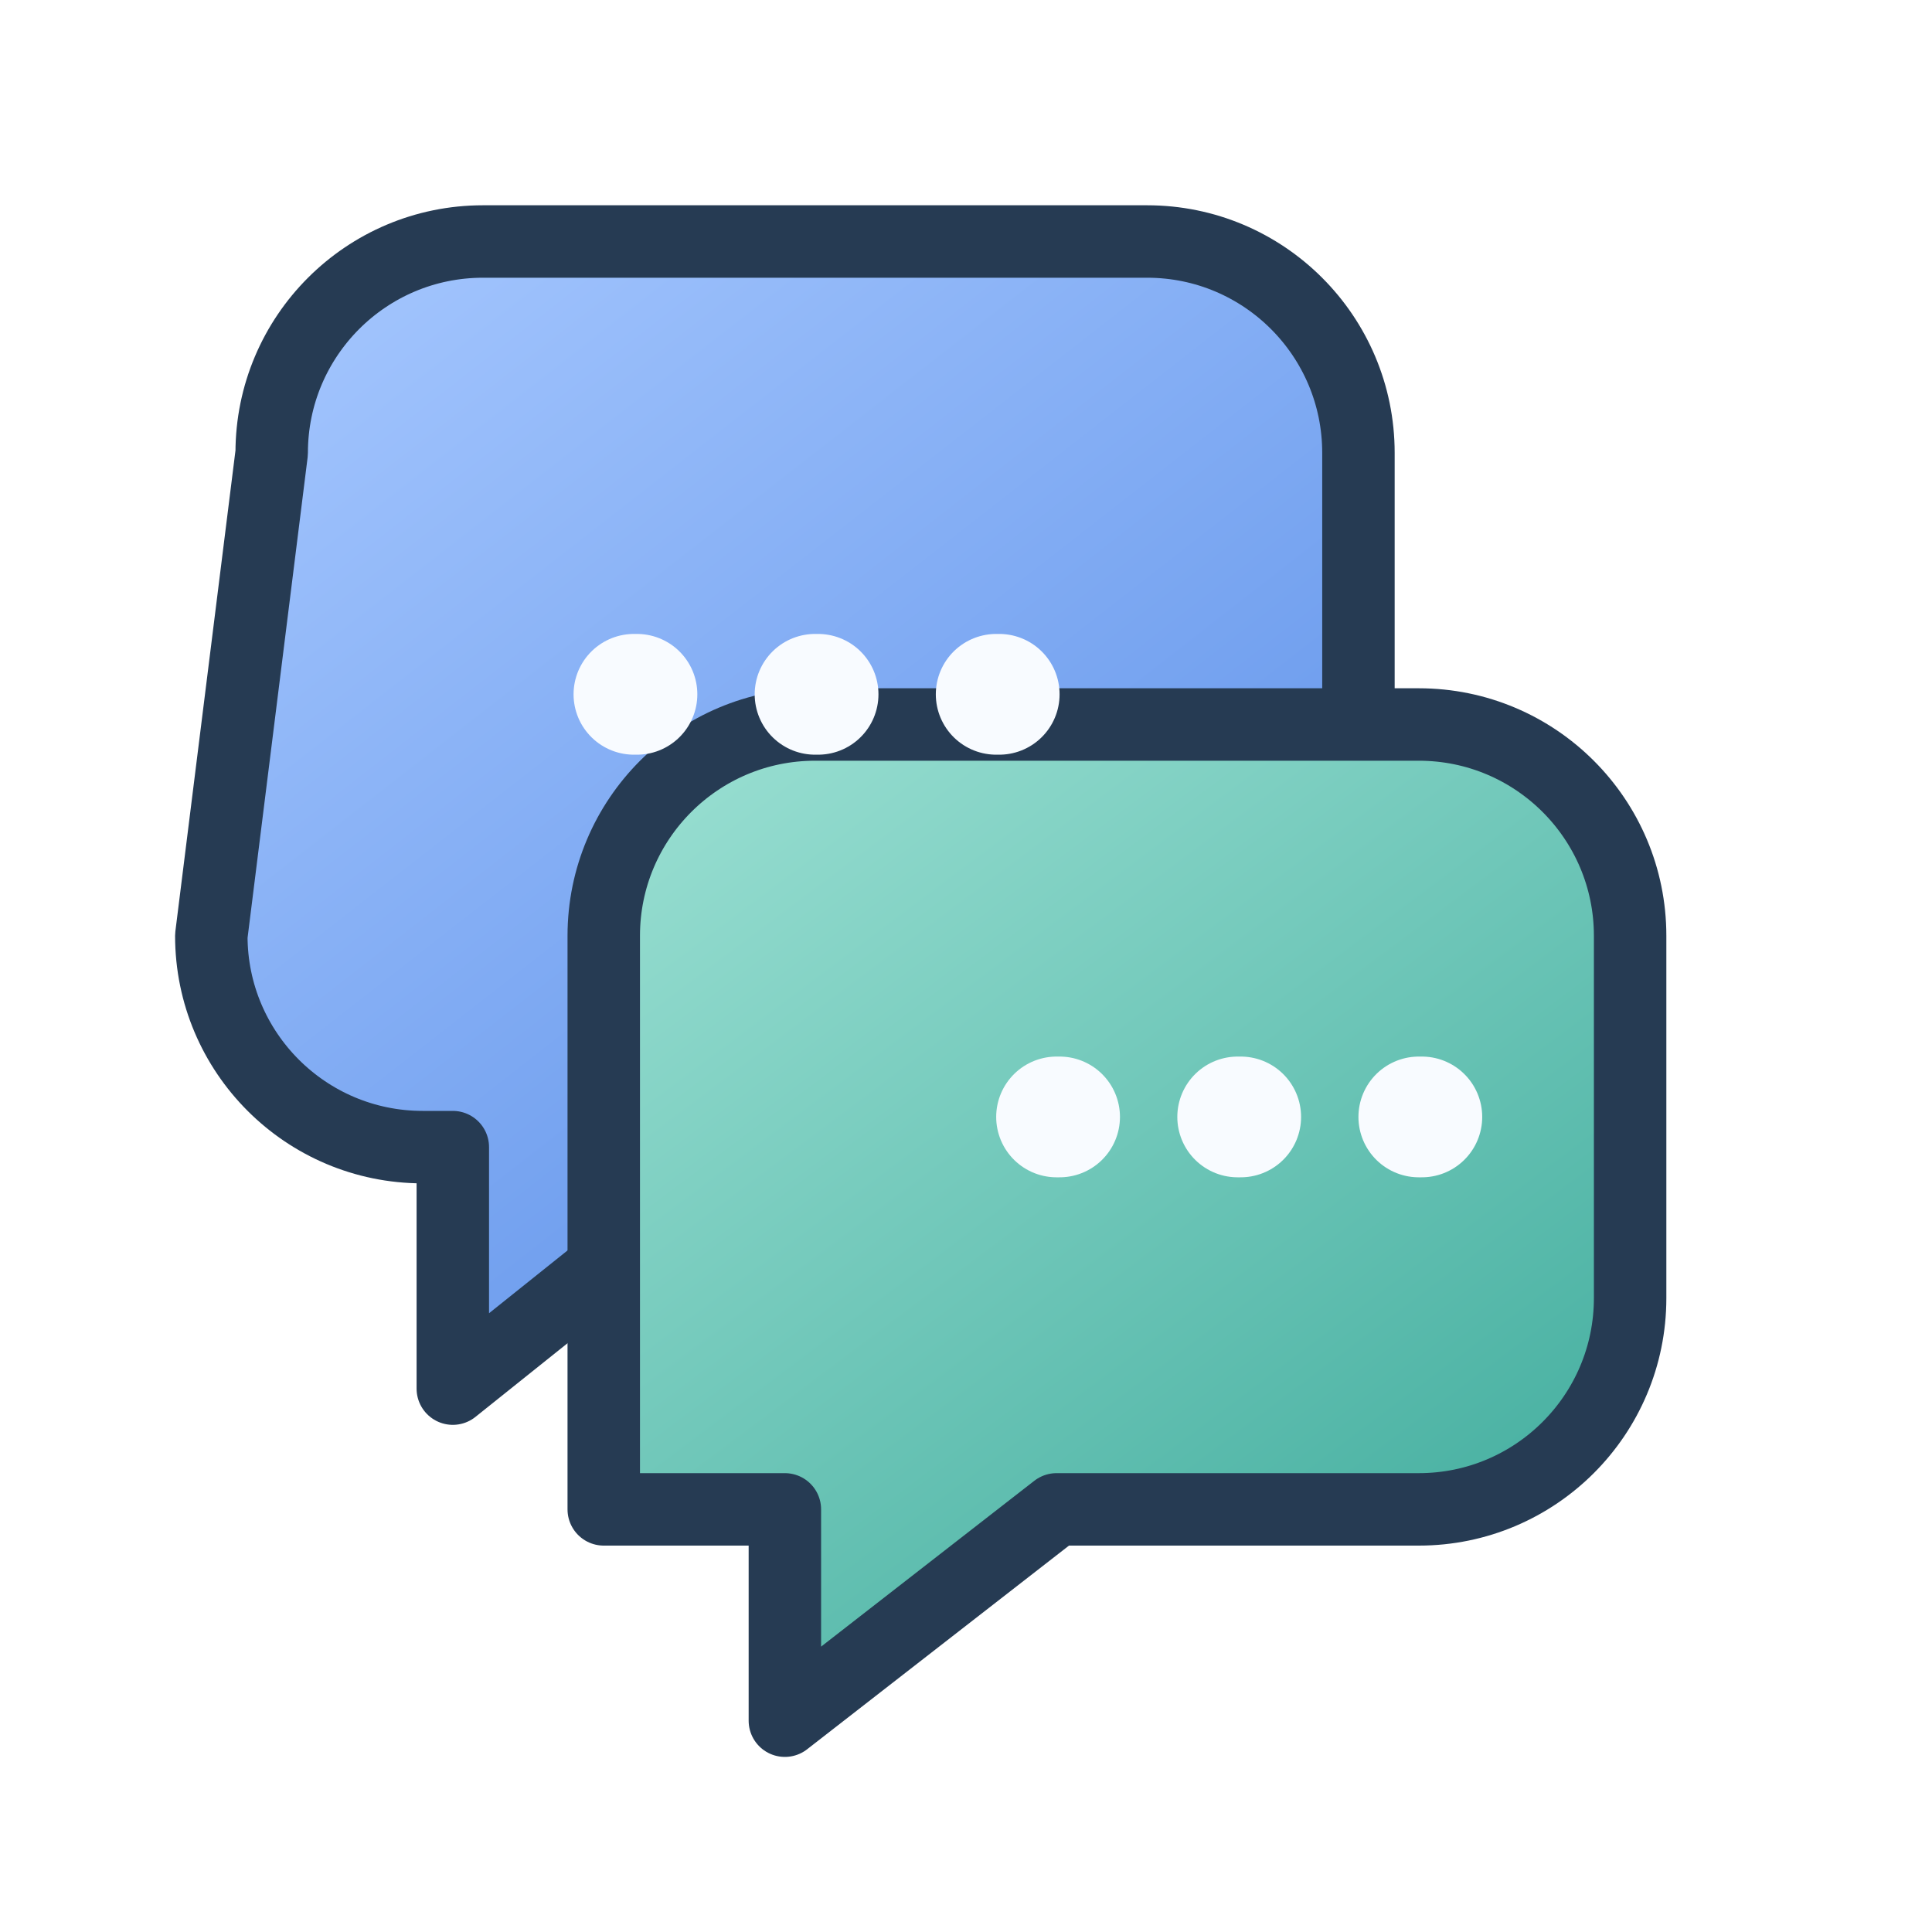
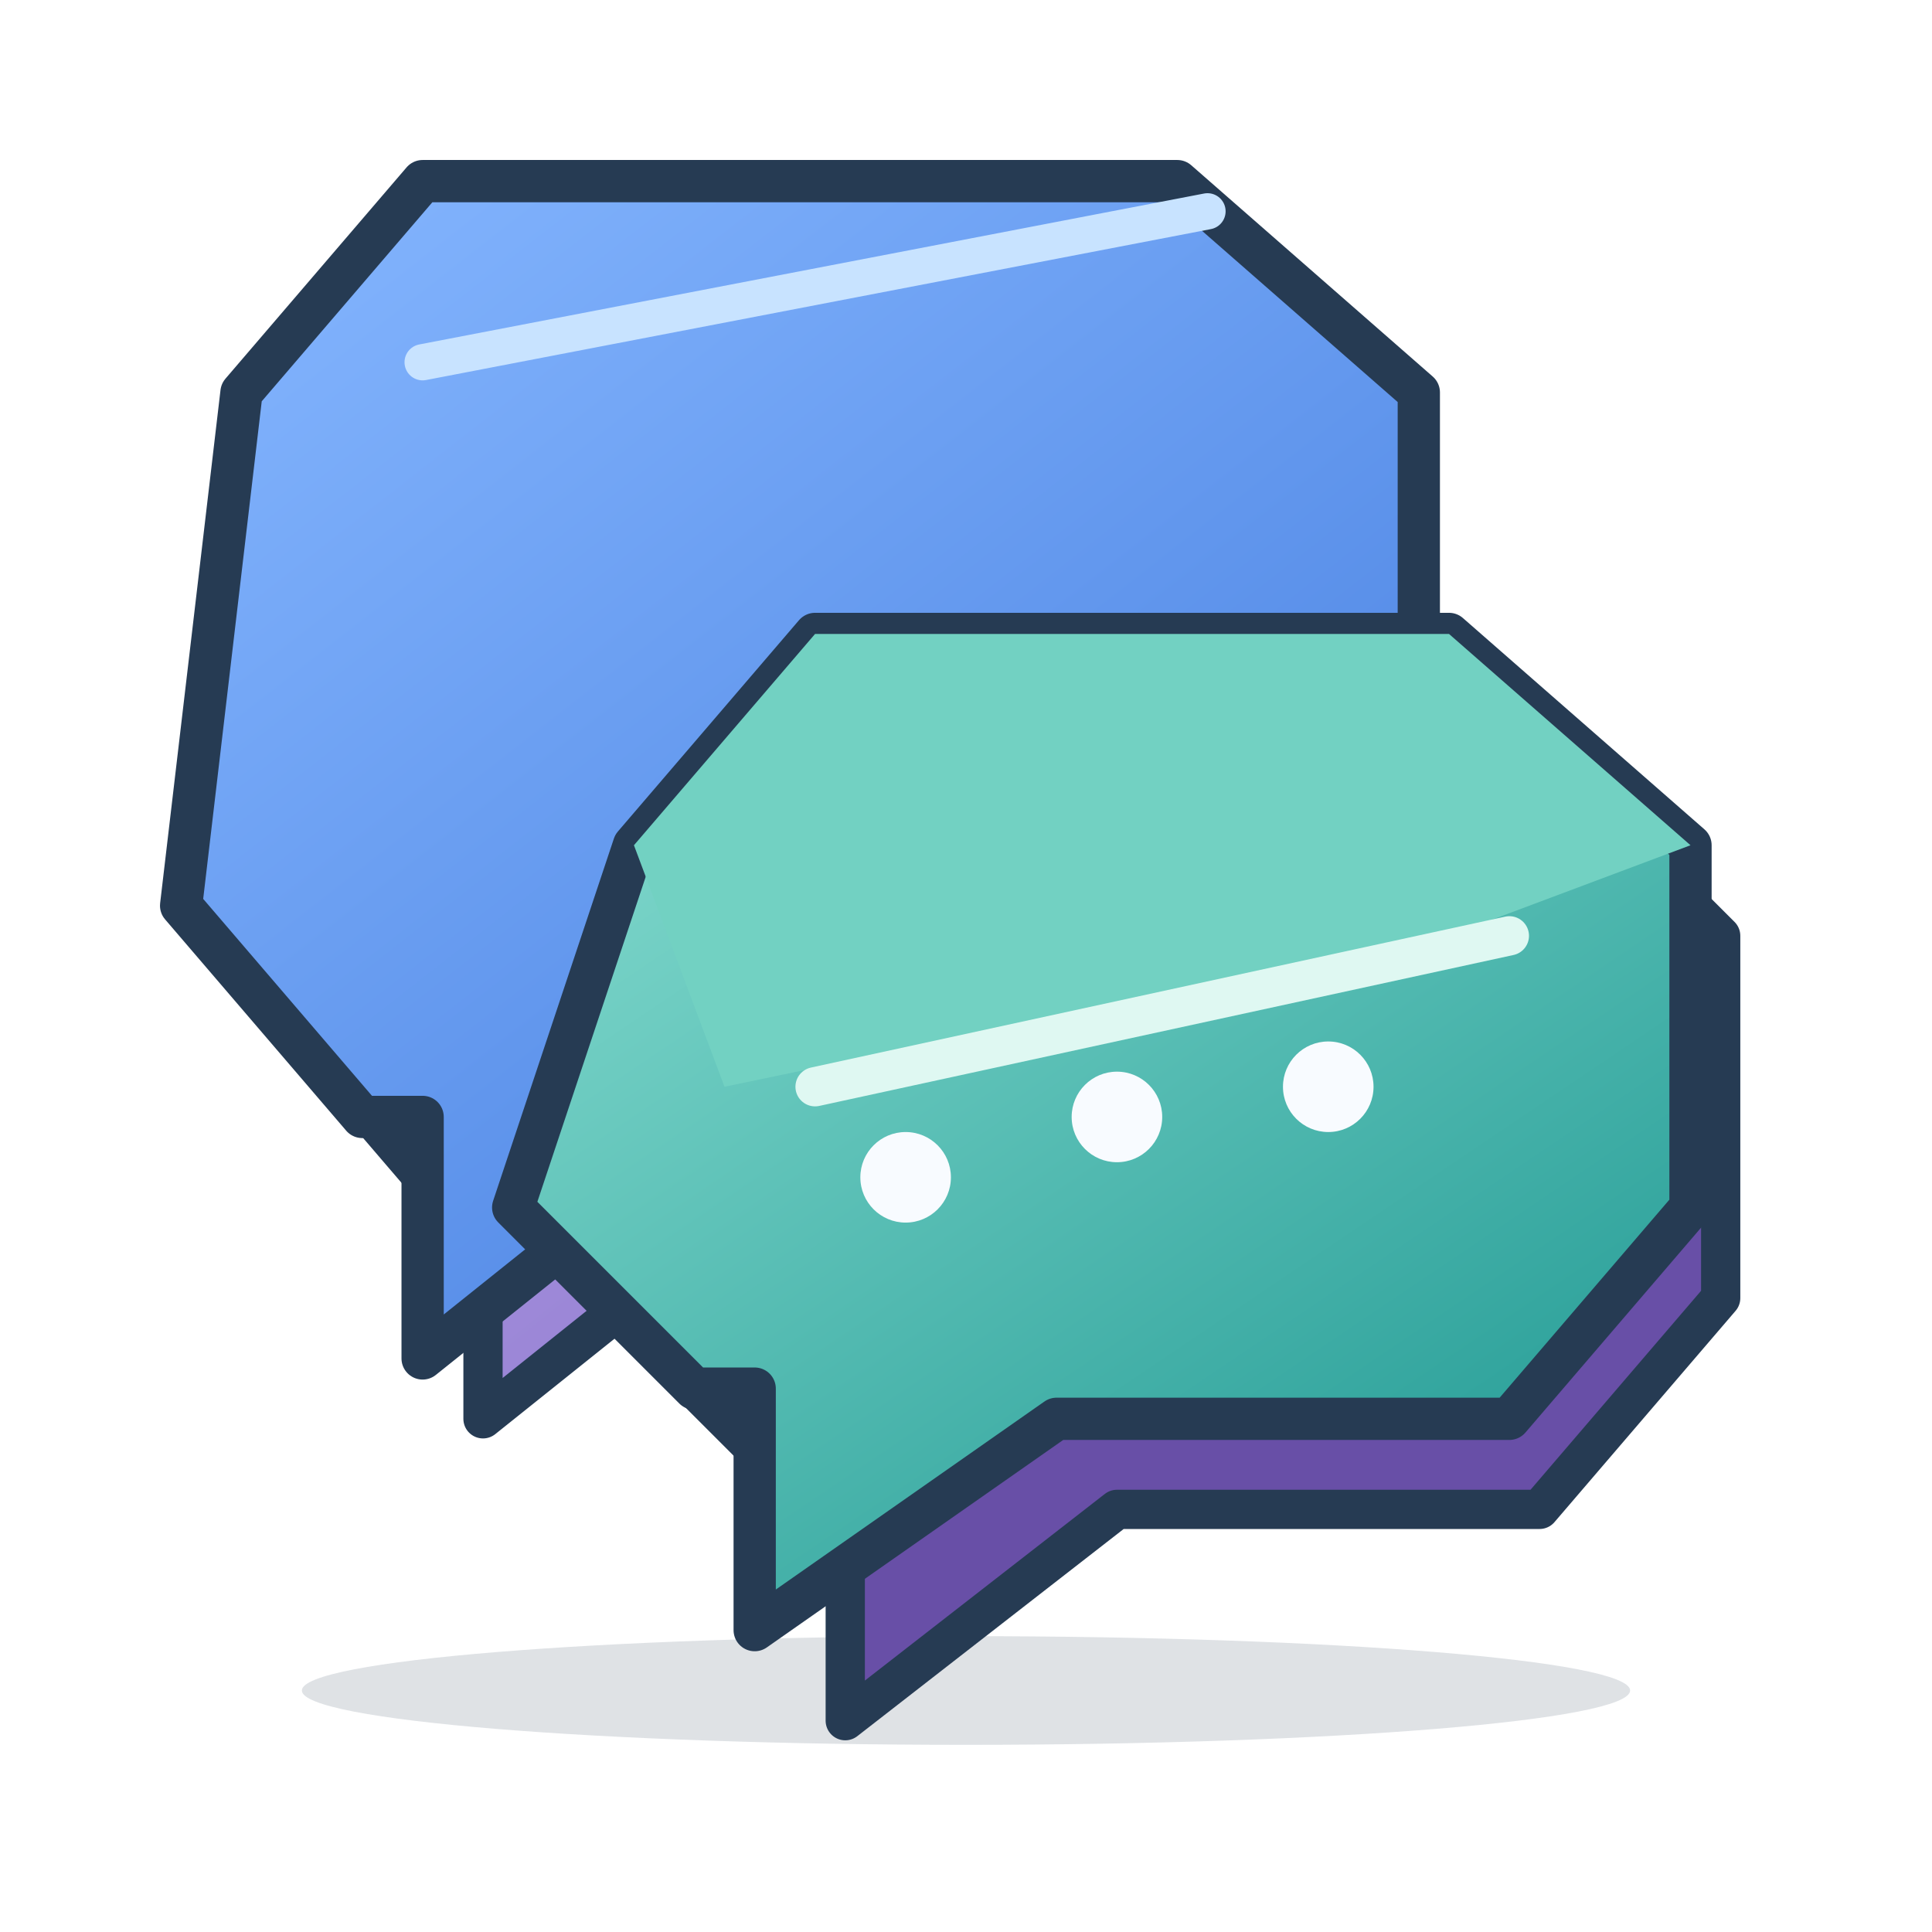
<svg xmlns="http://www.w3.org/2000/svg" viewBox="0 0 64 64">
  <defs>
-     <linearGradient id="blue" x1="0" y1="0" x2=".78" y2="1">
-       <stop stop-color="#a8c9ff" />
-       <stop offset="1" stop-color="#5b8fe8" />
+     <linearGradient id="blue" x1="0" y1="0" x2=".82" y2="1">
+       <stop stop-color="#86b7ff" />
+       <stop offset="1" stop-color="#477fe0" />
    </linearGradient>
-     <linearGradient id="teal" x1="0" y1="0" x2=".78" y2="1">
-       <stop stop-color="#9de1d4" />
-       <stop offset="1" stop-color="#42ad9e" />
+     <linearGradient id="teal" x1="0" y1="0" x2=".8" y2="1">
+       <stop stop-color="#8ce0d3" />
+       <stop offset="1" stop-color="#259c96" />
    </linearGradient>
-     <linearGradient id="violet" x1="0" y1="0" x2=".78" y2="1">
-       <stop stop-color="#c7b9ef" />
-       <stop offset="1" stop-color="#9580d7" />
+     <linearGradient id="violet" x1="0" y1="0" x2=".8" y2="1">
+       <stop stop-color="#c8baf2" />
+       <stop offset="1" stop-color="#8870cb" />
    </linearGradient>
  </defs>
-   <g stroke="#263b53" stroke-width="2.4" stroke-linecap="round" stroke-linejoin="round">
-     <path d="M9 15a7 7 0 0 1 7-7h22a7 7 0 0 1 7 7v16a7 7 0 0 1-7 7H25l-10 8v-8h-1a7 7 0 0 1-7-7Z" fill="url(#blue)" />
-     <path d="M20 31a7 7 0 0 1 7-7h20a7 7 0 0 1 7 7v12a7 7 0 0 1-7 7H35l-9 7v-7h-6Z" fill="url(#teal)" />
-     <path class="detail" d="M21 23h.1M27 23h.1M33 23h.1" stroke="#f8fbff" stroke-width="4" />
-     <path class="detail" d="M35 37h.1M41 37h.1M47 37h.1" stroke="#f8fbff" stroke-width="4" />
+   <g stroke="#263b53" stroke-linejoin="round" stroke-linecap="round">
+     <ellipse cx="32" cy="56" rx="22" ry="1.8" fill="#263b53" opacity=".15" stroke="none" />
+     <path d="m10 15 5-7h25l7 7v17l-6 7H26l-10 8v-8h-2l-6-7Z" fill="url(#violet)" stroke="#263b53" stroke-width="1.3" />
+     <path d="m8 13 6-7h25l8 7v17l-6 7H24l-10 8v-8h-2l-6-7Z" fill="url(#blue)" stroke="#263b53" stroke-width="1.4" />
+     <path d="m23 31 6-7h21l7 7v12l-6 7H37l-9 7v-8h-2l-6-6Z" fill="#684fa7" stroke="#263b53" stroke-width="1.3" />
+     <path d="m21 28 6-7h21l8 7v12l-6 7H35l-10 7v-8h-2l-6-6Z" fill="url(#teal)" stroke="#263b53" stroke-width="1.4" />
+     <path d="m21 28 6-7h21l8 7-8 3-24 5Z" fill="#72d1c2" stroke="none" />
+     <path d="m27 36 23-5" fill="none" stroke="#dff8f2" stroke-width="1.3" />
+     <path class="detail" d="m14 12 26-5" fill="none" stroke="#c8e3ff" stroke-width="1.2" />
+     <circle cx="30" cy="39" r="1.5" fill="#f8fbff" stroke="none" />
+     <circle cx="37" cy="37" r="1.5" fill="#f8fbff" stroke="none" />
+     <circle cx="44" cy="36" r="1.5" fill="#f8fbff" stroke="none" />
  </g>
</svg>
